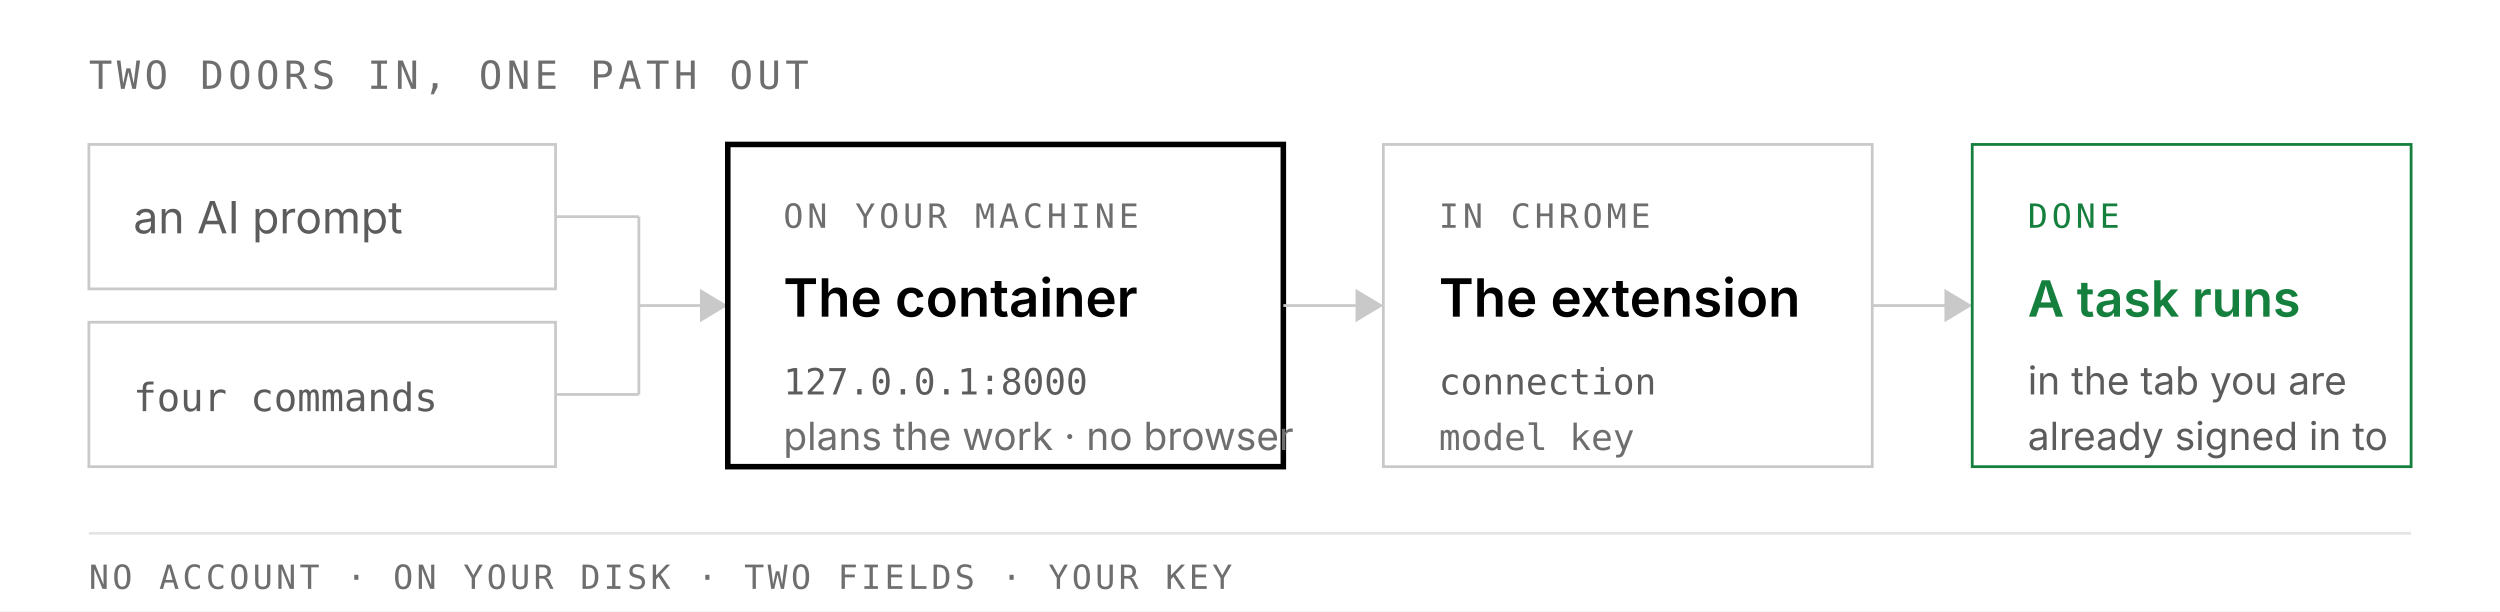
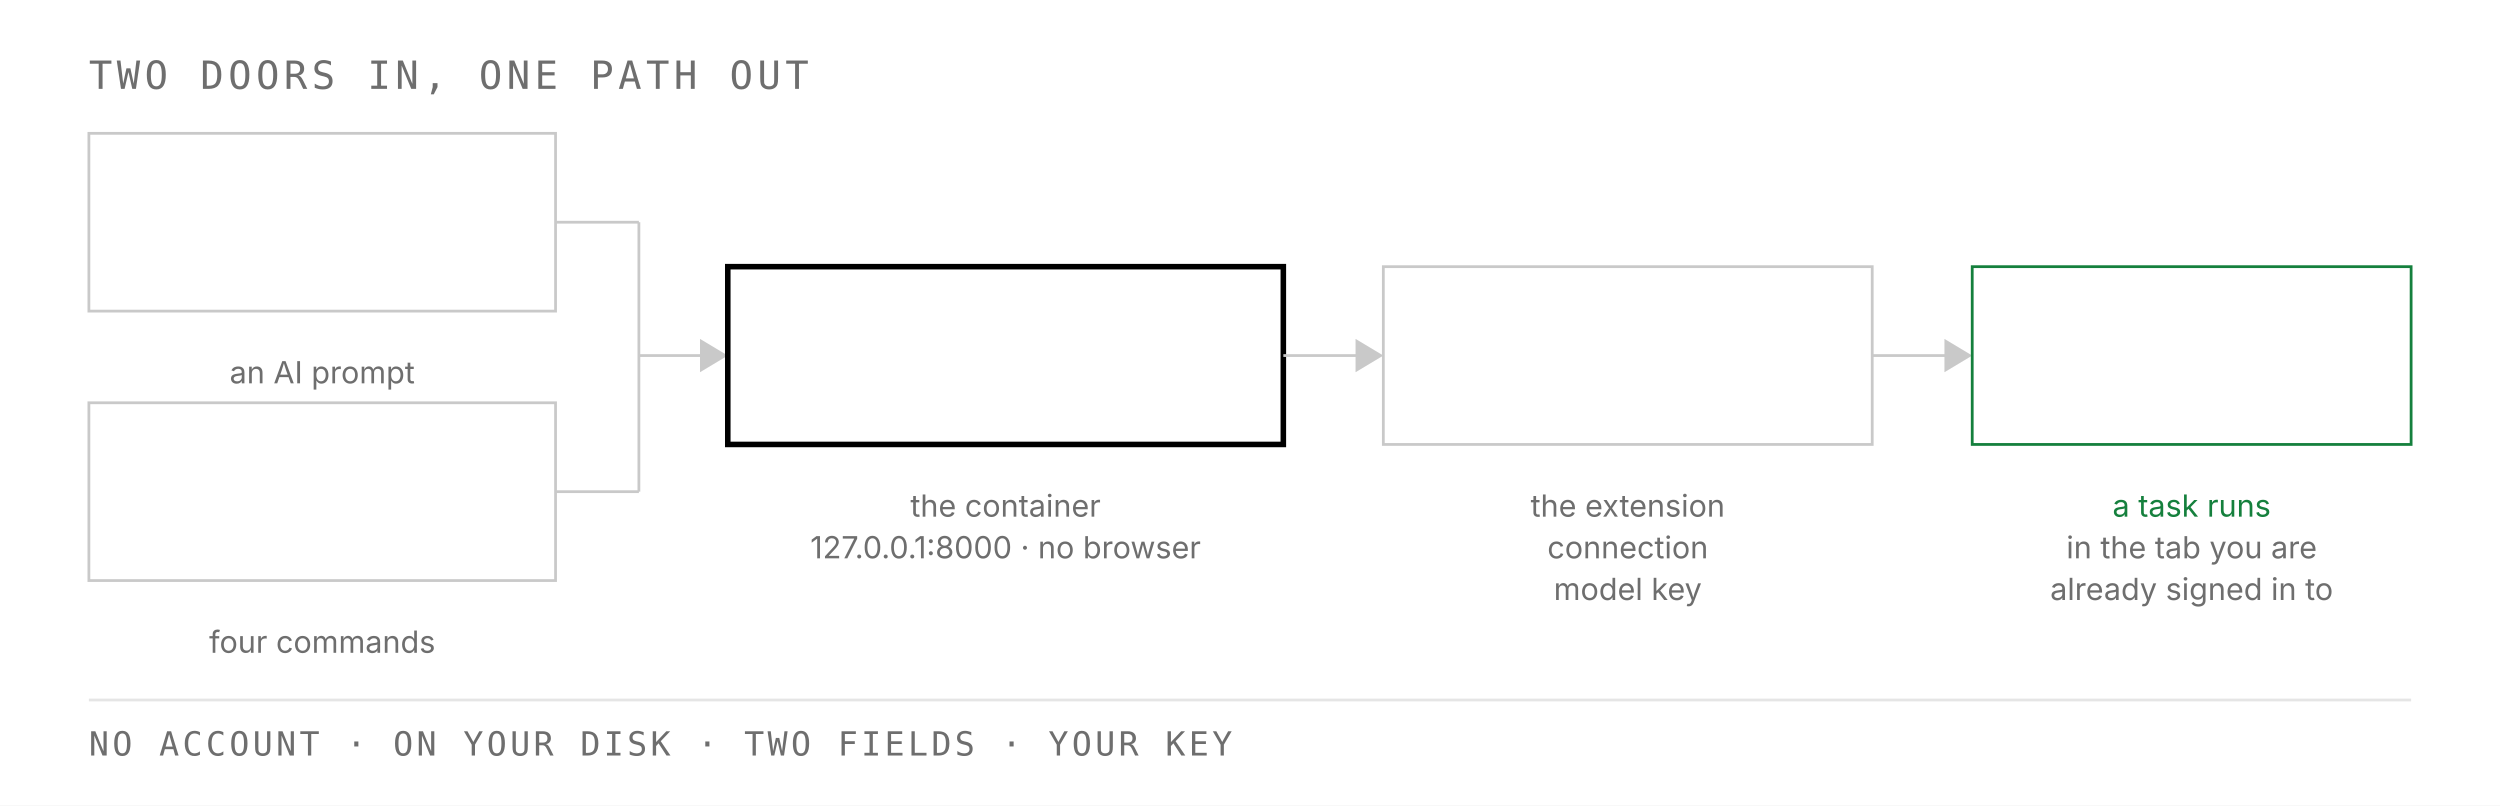
- <svg xmlns="http://www.w3.org/2000/svg" viewBox="0 0 900 220" width="900" height="220" role="img" aria-labelledby="installTitle installDesc">
-   <rect width="900" height="220" fill="#FFFFFF" />
+ <svg xmlns="http://www.w3.org/2000/svg" viewBox="0 0 900 290" width="900" height="290" role="img" aria-labelledby="installTitle installDesc">
+   <rect width="900" height="290" fill="#FFFFFF" />
  <text x="32" y="32" font-family="ui-monospace, Menlo, monospace" font-size="14" letter-spacing="1.6" fill="#6E6E6E">TWO DOORS IN, ONE PATH OUT</text>
  <g>
-     <rect x="32" y="52" width="168" height="52" fill="#FFFFFF" stroke="#C9C9C9" />
-     <text x="48" y="84" font-family="-apple-system, system-ui, sans-serif" font-size="16" fill="#5C5C5C">an AI prompt</text>
-     <rect x="32" y="116" width="168" height="52" fill="#FFFFFF" stroke="#C9C9C9" />
-     <text x="48" y="148" font-family="ui-monospace, Menlo, monospace" font-size="14" fill="#5C5C5C">four commands</text>
-     <line x1="200" y1="78" x2="230" y2="78" stroke="#C9C9C9" />
-     <line x1="200" y1="142" x2="230" y2="142" stroke="#C9C9C9" />
-     <line x1="230" y1="78" x2="230" y2="142" stroke="#C9C9C9" />
-     <line x1="230" y1="110" x2="256" y2="110" stroke="#C9C9C9" />
-     <path d="M262 110 L252 104 L252 116 Z" fill="#C9C9C9" />
+     <rect x="32" y="48" width="168" height="64" fill="#FFFFFF" stroke="#C9C9C9" />
+     <text x="116" y="138" text-anchor="middle" font-family="-apple-system, system-ui, sans-serif" font-size="11" fill="#6E6E6E">an AI prompt</text>
+     <rect x="32" y="145" width="168" height="64" fill="#FFFFFF" stroke="#C9C9C9" />
+     <text x="116" y="235" text-anchor="middle" font-family="-apple-system, system-ui, sans-serif" font-size="11" fill="#6E6E6E">four commands</text>
+     <line x1="200" y1="80" x2="230" y2="80" stroke="#C9C9C9" />
+     <line x1="200" y1="177" x2="230" y2="177" stroke="#C9C9C9" />
+     <line x1="230" y1="80" x2="230" y2="177" stroke="#C9C9C9" />
+     <line x1="230" y1="128" x2="256" y2="128" stroke="#C9C9C9" />
+     <path d="M262 128 L252 122 L252 134 Z" fill="#C9C9C9" />
  </g>
  <g>
-     <rect x="262" y="52" width="200" height="116" fill="#FFFFFF" stroke="#000000" stroke-width="2" />
-     <text x="282" y="82" font-family="ui-monospace, Menlo, monospace" font-size="12" letter-spacing="1.4" fill="#6E6E6E">ON YOUR MACHINE</text>
-     <text x="282" y="114" font-family="-apple-system, system-ui, sans-serif" font-size="19" font-weight="600" fill="#000000">The container</text>
-     <text x="282" y="142" font-family="ui-monospace, Menlo, monospace" font-size="13" fill="#5C5C5C">127.0.0.1:8000</text>
-     <text x="282" y="162" font-family="-apple-system, system-ui, sans-serif" font-size="14" fill="#6E6E6E">plans the work · no browser</text>
-     <line x1="462" y1="110" x2="492" y2="110" stroke="#C9C9C9" />
-     <path d="M498 110 L488 104 L488 116 Z" fill="#C9C9C9" />
+     <rect x="262" y="96" width="200" height="64" fill="#FFFFFF" stroke="#000000" stroke-width="2" />
+     <text x="362" y="186" text-anchor="middle" font-family="-apple-system, system-ui, sans-serif" font-size="11" fill="#6E6E6E">the container</text>
+     <text x="362" y="201" text-anchor="middle" font-family="-apple-system, system-ui, sans-serif" font-size="11" fill="#6E6E6E">127.0.0.1:8000 · no browser</text>
+     <line x1="462" y1="128" x2="492" y2="128" stroke="#C9C9C9" />
+     <path d="M498 128 L488 122 L488 134 Z" fill="#C9C9C9" />
  </g>
  <g>
-     <rect x="498" y="52" width="176" height="116" fill="#FFFFFF" stroke="#C9C9C9" />
-     <text x="518" y="82" font-family="ui-monospace, Menlo, monospace" font-size="12" letter-spacing="1.4" fill="#6E6E6E">IN CHROME</text>
-     <text x="518" y="114" font-family="-apple-system, system-ui, sans-serif" font-size="19" font-weight="600" fill="#000000">The extension</text>
-     <text x="518" y="142" font-family="ui-monospace, Menlo, monospace" font-size="13" fill="#5C5C5C">connection</text>
-     <text x="518" y="162" font-family="ui-monospace, Menlo, monospace" font-size="13" fill="#6E6E6E">model key</text>
-     <line x1="674" y1="110" x2="704" y2="110" stroke="#C9C9C9" />
-     <path d="M710 110 L700 104 L700 116 Z" fill="#C9C9C9" />
+     <rect x="498" y="96" width="176" height="64" fill="#FFFFFF" stroke="#C9C9C9" />
+     <text x="586" y="186" text-anchor="middle" font-family="-apple-system, system-ui, sans-serif" font-size="11" fill="#6E6E6E">the extension</text>
+     <text x="586" y="201" text-anchor="middle" font-family="-apple-system, system-ui, sans-serif" font-size="11" fill="#6E6E6E">connection</text>
+     <text x="586" y="216" text-anchor="middle" font-family="-apple-system, system-ui, sans-serif" font-size="11" fill="#6E6E6E">model key</text>
+     <line x1="674" y1="128" x2="704" y2="128" stroke="#C9C9C9" />
+     <path d="M710 128 L700 122 L700 134 Z" fill="#C9C9C9" />
  </g>
  <g>
-     <rect x="710" y="52" width="158" height="116" fill="#FFFFFF" stroke="#15803D" />
-     <text x="730" y="82" font-family="ui-monospace, Menlo, monospace" font-size="12" letter-spacing="1.4" fill="#15803D">DONE</text>
-     <text x="730" y="114" font-family="-apple-system, system-ui, sans-serif" font-size="18" font-weight="600" fill="#15803D">A task runs</text>
-     <text x="730" y="142" font-family="-apple-system, system-ui, sans-serif" font-size="14" fill="#5C5C5C">in the tab you are</text>
-     <text x="730" y="162" font-family="-apple-system, system-ui, sans-serif" font-size="14" fill="#5C5C5C">already signed in to</text>
+     <rect x="710" y="96" width="158" height="64" fill="#FFFFFF" stroke="#15803D" />
+     <text x="789" y="186" text-anchor="middle" font-family="-apple-system, system-ui, sans-serif" font-size="11" fill="#15803D">a task runs</text>
+     <text x="789" y="201" text-anchor="middle" font-family="-apple-system, system-ui, sans-serif" font-size="11" fill="#6E6E6E">in the tab you are</text>
+     <text x="789" y="216" text-anchor="middle" font-family="-apple-system, system-ui, sans-serif" font-size="11" fill="#6E6E6E">already signed in to</text>
  </g>
-   <line x1="32" y1="192" x2="868" y2="192" stroke="#E5E5E5" />
-   <text x="32" y="212" font-family="ui-monospace, Menlo, monospace" font-size="12" letter-spacing="1.2" fill="#6E6E6E">NO ACCOUNT · ON YOUR DISK · TWO FIELDS · YOUR KEY</text>
+   <line x1="32" y1="252" x2="868" y2="252" stroke="#E5E5E5" />
+   <text x="32" y="272" font-family="ui-monospace, Menlo, monospace" font-size="12" letter-spacing="1.2" fill="#6E6E6E">NO ACCOUNT · ON YOUR DISK · TWO FIELDS · YOUR KEY</text>
</svg>
